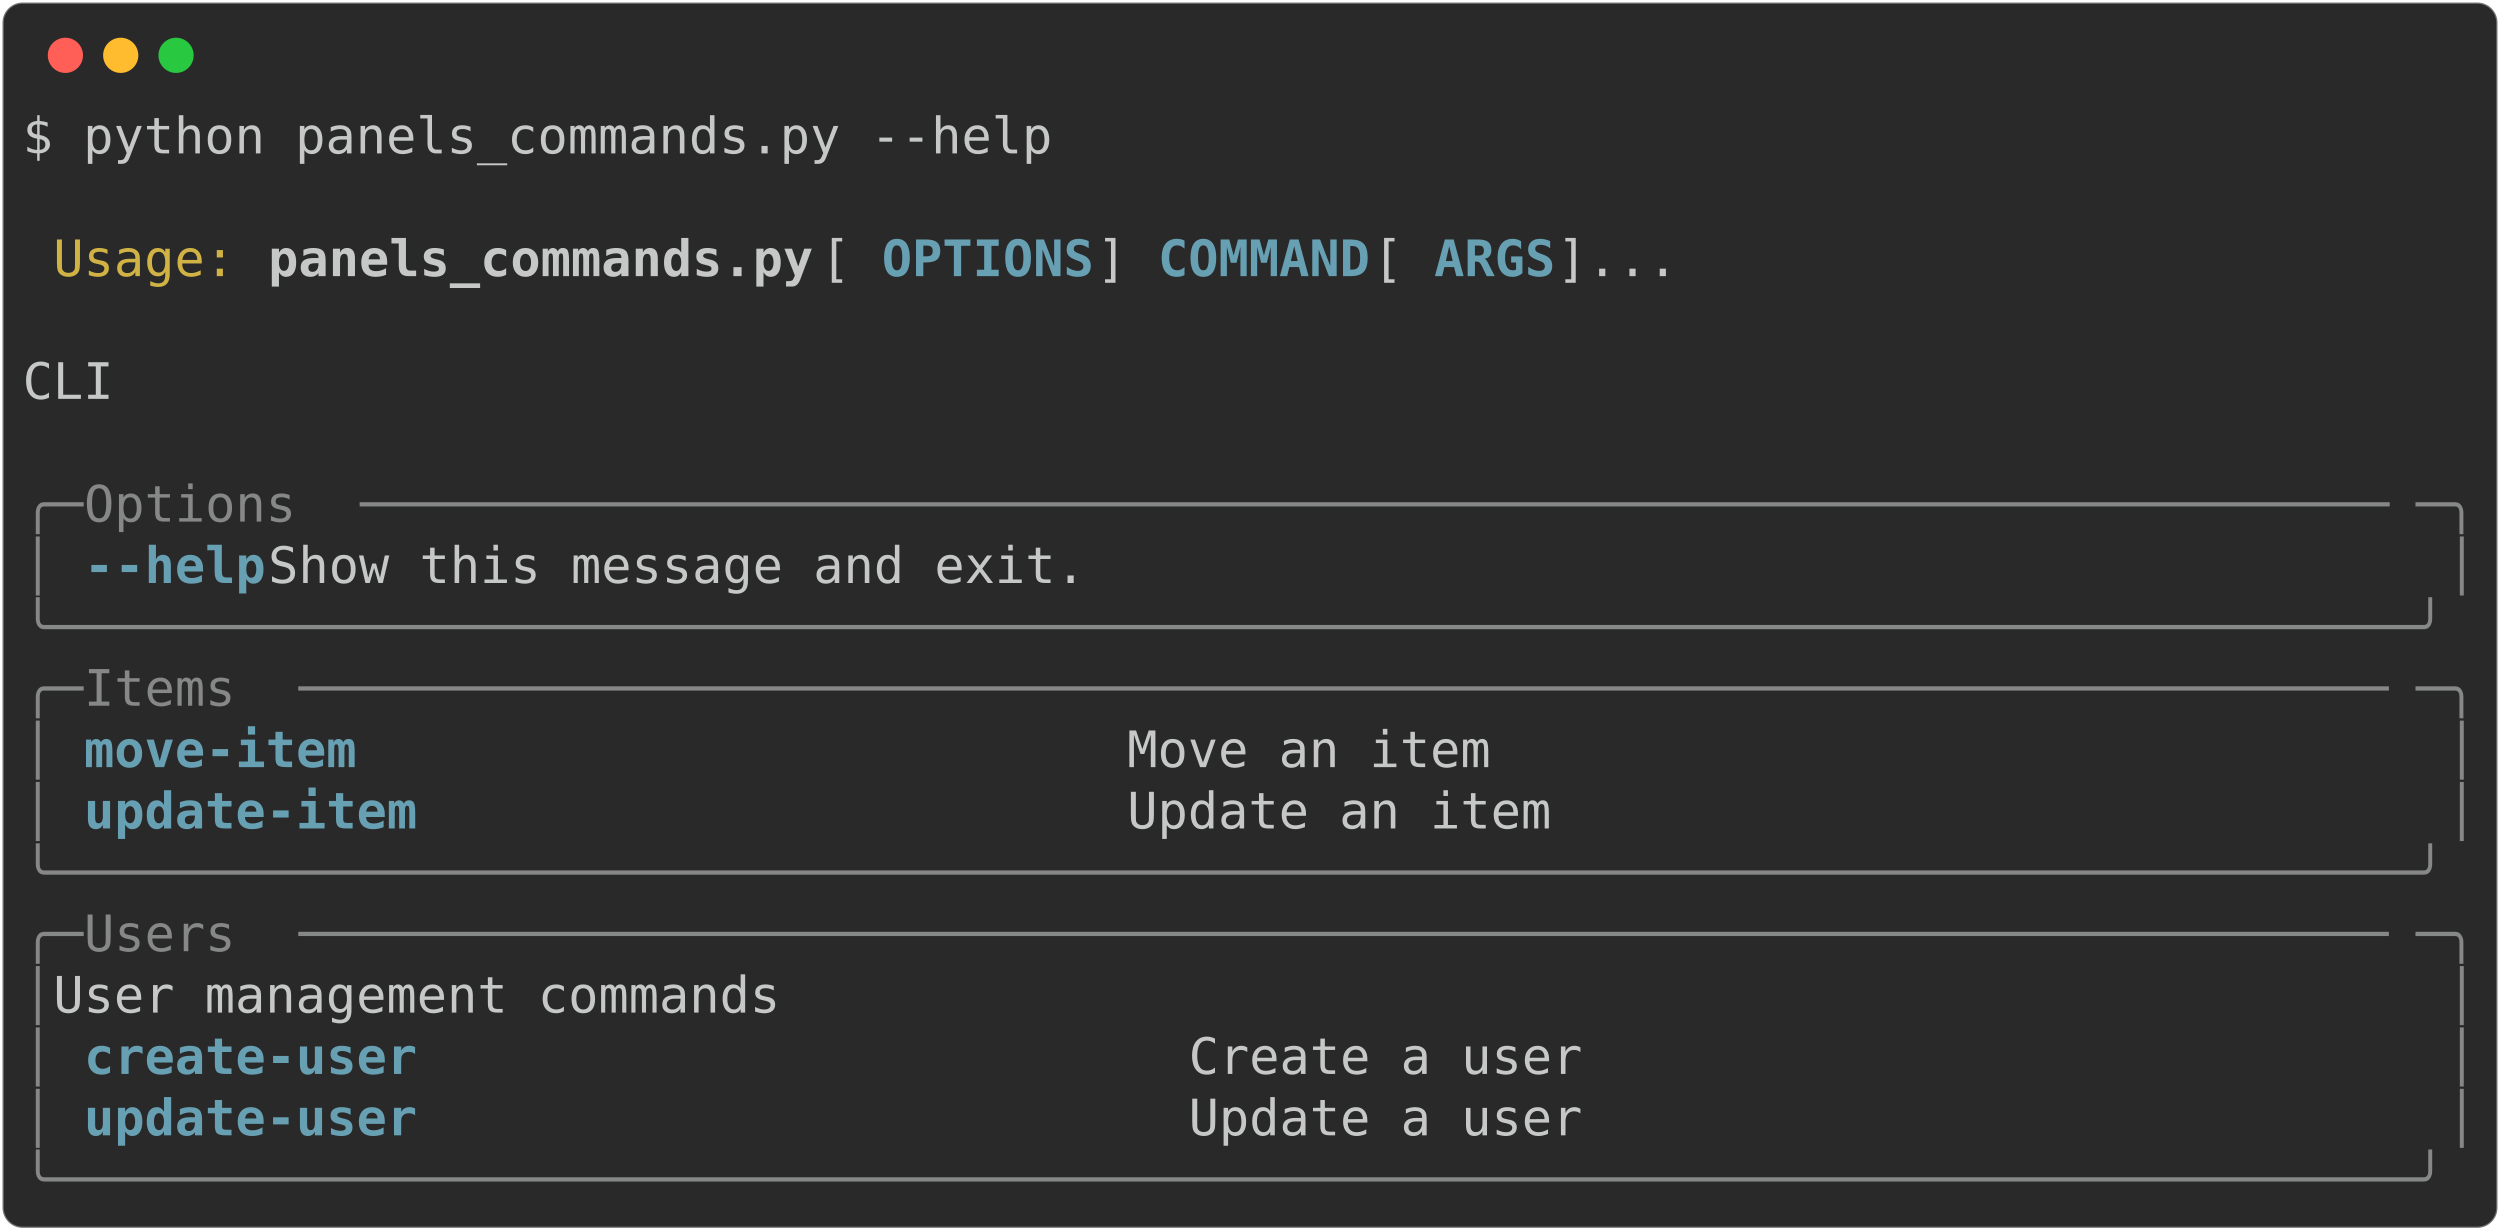
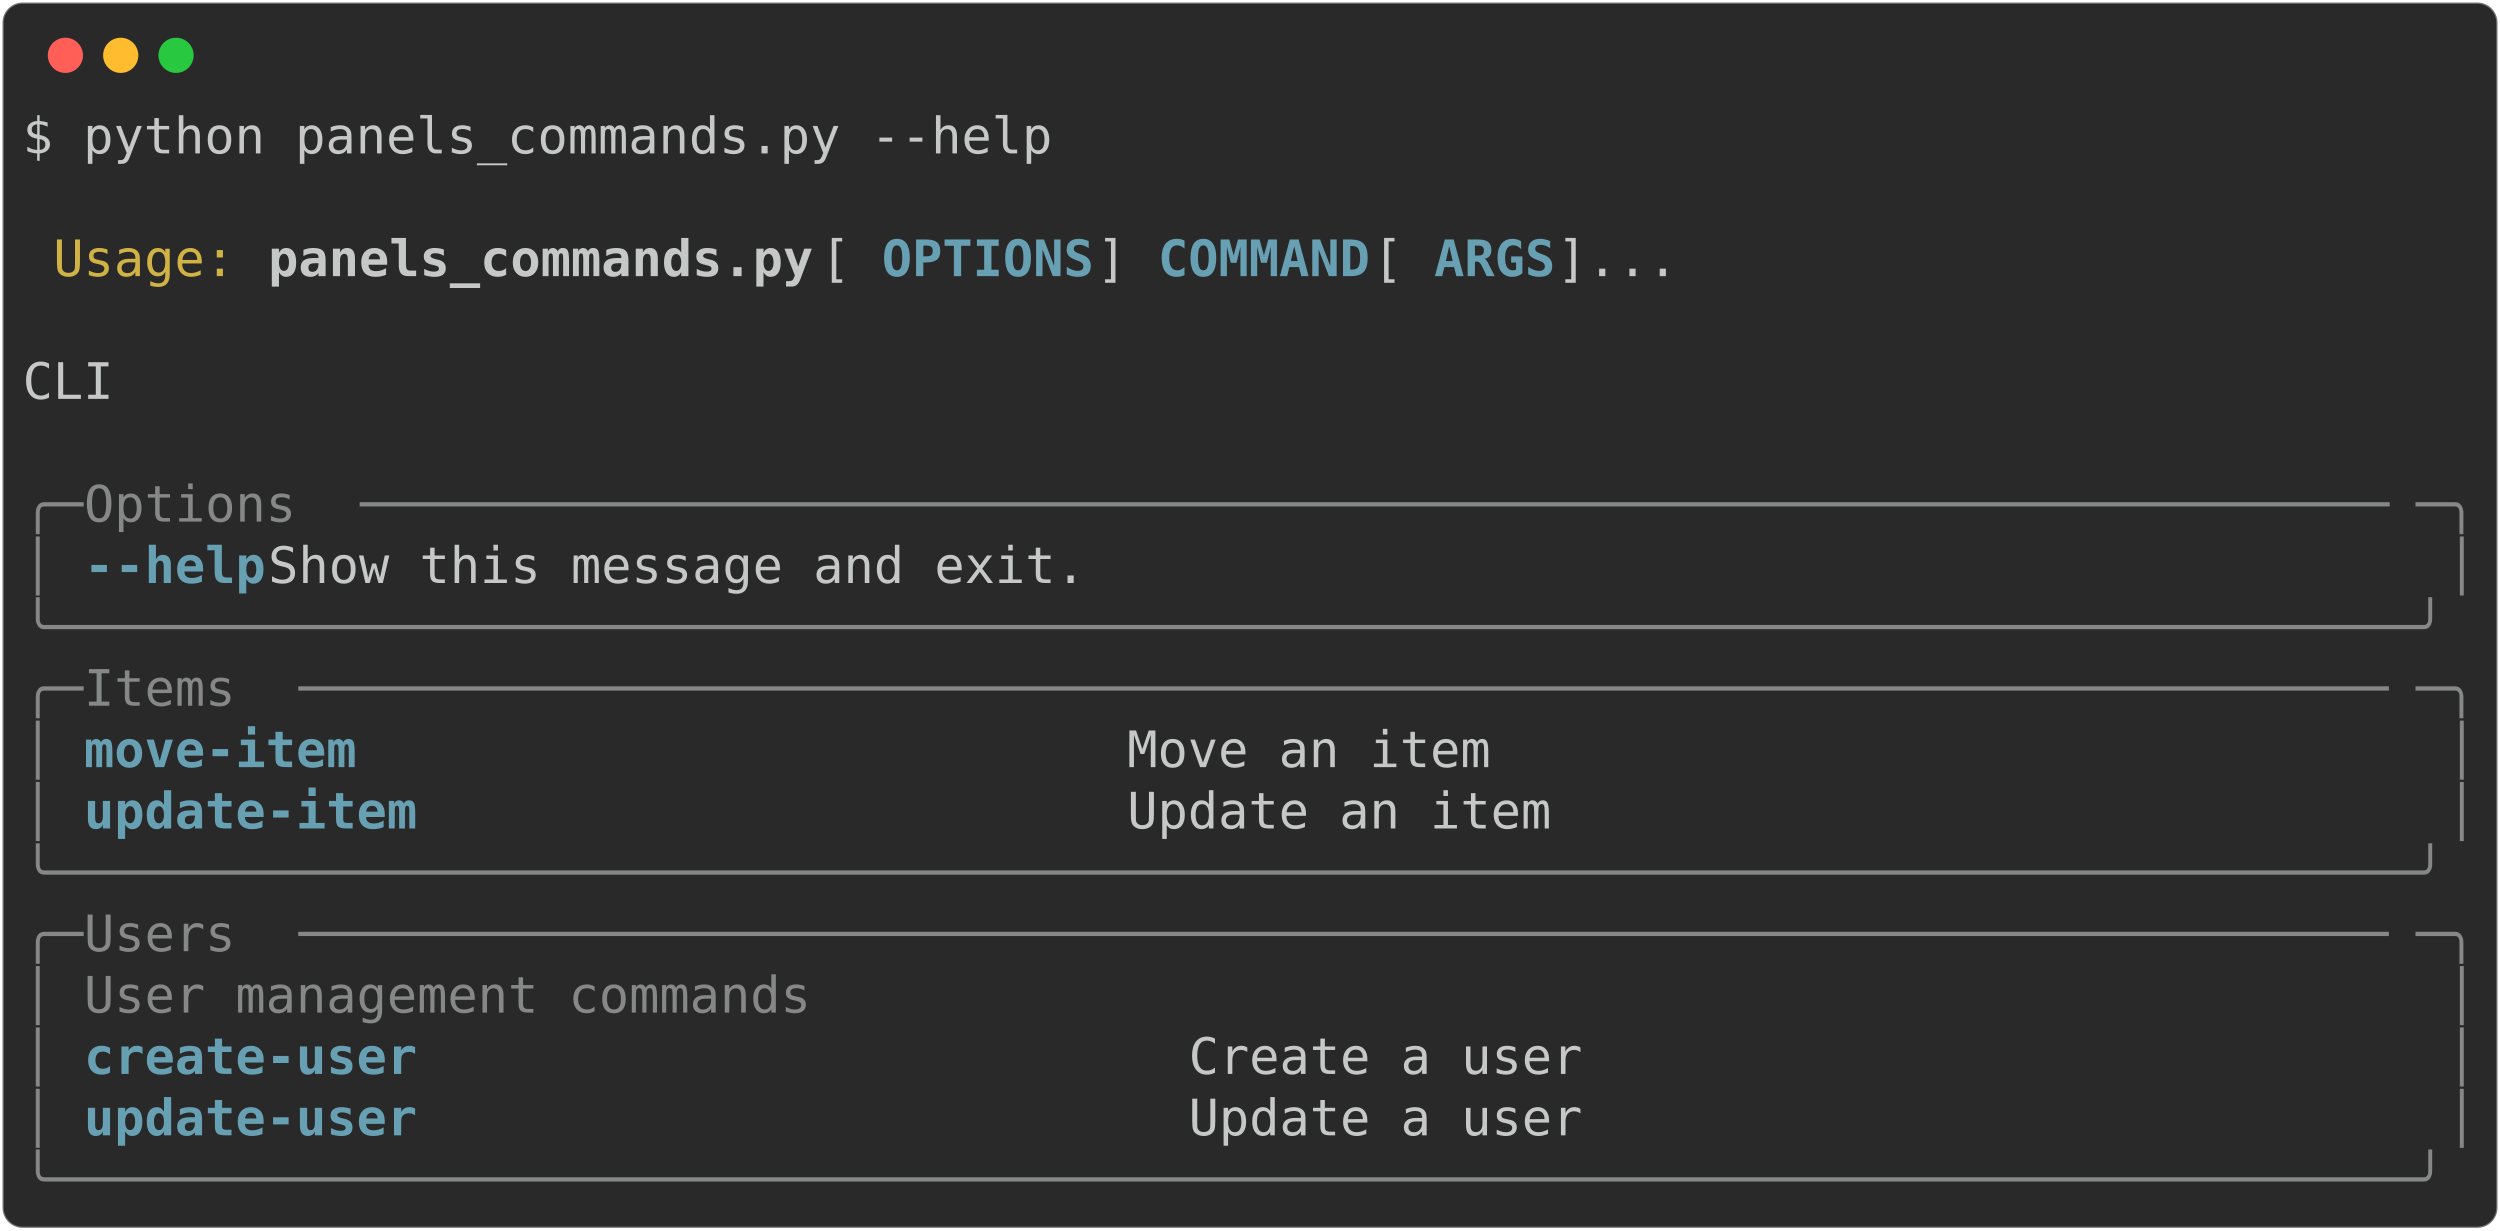
<svg xmlns="http://www.w3.org/2000/svg" class="rich-terminal" viewBox="0 0 994 489.2">
  <style>

    @font-face {
        font-family: "Fira Code";
        src: local("FiraCode-Regular"),
                url("https://cdnjs.cloudflare.com/ajax/libs/firacode/6.2.0/woff2/FiraCode-Regular.woff2") format("woff2"),
                url("https://cdnjs.cloudflare.com/ajax/libs/firacode/6.2.0/woff/FiraCode-Regular.woff") format("woff");
        font-style: normal;
        font-weight: 400;
    }
    @font-face {
        font-family: "Fira Code";
        src: local("FiraCode-Bold"),
                url("https://cdnjs.cloudflare.com/ajax/libs/firacode/6.2.0/woff2/FiraCode-Bold.woff2") format("woff2"),
                url("https://cdnjs.cloudflare.com/ajax/libs/firacode/6.2.0/woff/FiraCode-Bold.woff") format("woff");
        font-style: bold;
        font-weight: 700;
    }

-     .terminal-1191998093-matrix {
+     .terminal-4037444068-matrix {
        font-family: Fira Code, monospace;
        font-size: 20px;
        line-height: 24.4px;
        font-variant-east-asian: full-width;
    }

-     .terminal-1191998093-title {
+     .terminal-4037444068-title {
        font-size: 18px;
        font-weight: bold;
        font-family: arial;
    }

-     .terminal-1191998093-r1 { fill: #c5c8c6 }
- .terminal-1191998093-r2 { fill: #d0b344 }
- .terminal-1191998093-r3 { fill: #c5c8c6;font-weight: bold }
- .terminal-1191998093-r4 { fill: #68a0b3;font-weight: bold }
- .terminal-1191998093-r5 { fill: #868887 }
+     .terminal-4037444068-r1 { fill: #c5c8c6 }
+ .terminal-4037444068-r2 { fill: #d0b344 }
+ .terminal-4037444068-r3 { fill: #c5c8c6;font-weight: bold }
+ .terminal-4037444068-r4 { fill: #68a0b3;font-weight: bold }
+ .terminal-4037444068-r5 { fill: #868887 }
    </style>
  <defs>
-     <clipPath id="terminal-1191998093-clip-terminal">
+     <clipPath id="terminal-4037444068-clip-terminal">
      <rect x="0" y="0" width="975.0" height="438.2" />
    </clipPath>
-     <clipPath id="terminal-1191998093-line-0">
+     <clipPath id="terminal-4037444068-line-0">
      <rect x="0" y="1.5" width="976" height="24.65" />
    </clipPath>
-     <clipPath id="terminal-1191998093-line-1">
+     <clipPath id="terminal-4037444068-line-1">
      <rect x="0" y="25.9" width="976" height="24.65" />
    </clipPath>
-     <clipPath id="terminal-1191998093-line-2">
+     <clipPath id="terminal-4037444068-line-2">
      <rect x="0" y="50.3" width="976" height="24.65" />
    </clipPath>
-     <clipPath id="terminal-1191998093-line-3">
+     <clipPath id="terminal-4037444068-line-3">
      <rect x="0" y="74.7" width="976" height="24.65" />
    </clipPath>
-     <clipPath id="terminal-1191998093-line-4">
+     <clipPath id="terminal-4037444068-line-4">
      <rect x="0" y="99.1" width="976" height="24.65" />
    </clipPath>
-     <clipPath id="terminal-1191998093-line-5">
+     <clipPath id="terminal-4037444068-line-5">
      <rect x="0" y="123.5" width="976" height="24.65" />
    </clipPath>
-     <clipPath id="terminal-1191998093-line-6">
+     <clipPath id="terminal-4037444068-line-6">
      <rect x="0" y="147.9" width="976" height="24.65" />
    </clipPath>
-     <clipPath id="terminal-1191998093-line-7">
+     <clipPath id="terminal-4037444068-line-7">
      <rect x="0" y="172.3" width="976" height="24.65" />
    </clipPath>
-     <clipPath id="terminal-1191998093-line-8">
+     <clipPath id="terminal-4037444068-line-8">
      <rect x="0" y="196.7" width="976" height="24.65" />
    </clipPath>
-     <clipPath id="terminal-1191998093-line-9">
+     <clipPath id="terminal-4037444068-line-9">
      <rect x="0" y="221.1" width="976" height="24.65" />
    </clipPath>
-     <clipPath id="terminal-1191998093-line-10">
+     <clipPath id="terminal-4037444068-line-10">
      <rect x="0" y="245.5" width="976" height="24.65" />
    </clipPath>
-     <clipPath id="terminal-1191998093-line-11">
+     <clipPath id="terminal-4037444068-line-11">
      <rect x="0" y="269.9" width="976" height="24.65" />
    </clipPath>
-     <clipPath id="terminal-1191998093-line-12">
+     <clipPath id="terminal-4037444068-line-12">
      <rect x="0" y="294.3" width="976" height="24.65" />
    </clipPath>
-     <clipPath id="terminal-1191998093-line-13">
+     <clipPath id="terminal-4037444068-line-13">
      <rect x="0" y="318.7" width="976" height="24.65" />
    </clipPath>
-     <clipPath id="terminal-1191998093-line-14">
+     <clipPath id="terminal-4037444068-line-14">
      <rect x="0" y="343.1" width="976" height="24.65" />
    </clipPath>
-     <clipPath id="terminal-1191998093-line-15">
+     <clipPath id="terminal-4037444068-line-15">
      <rect x="0" y="367.5" width="976" height="24.65" />
    </clipPath>
-     <clipPath id="terminal-1191998093-line-16">
+     <clipPath id="terminal-4037444068-line-16">
      <rect x="0" y="391.9" width="976" height="24.65" />
    </clipPath>
  </defs>
  <rect fill="#292929" stroke="rgba(255,255,255,0.35)" stroke-width="1" x="1" y="1" width="992" height="487.2" rx="8" />
  <g transform="translate(26,22)">
    <circle cx="0" cy="0" r="7" fill="#ff5f57" />
    <circle cx="22" cy="0" r="7" fill="#febc2e" />
    <circle cx="44" cy="0" r="7" fill="#28c840" />
  </g>
-   <g transform="translate(9, 41)" clip-path="url(#terminal-1191998093-clip-terminal)">
-     <g class="terminal-1191998093-matrix">
-       <text class="terminal-1191998093-r1" x="0" y="20" textLength="414.8" clip-path="url(#terminal-1191998093-line-0)">$ python panels_commands.py --help</text>
-       <text class="terminal-1191998093-r1" x="976" y="20" textLength="12.2" clip-path="url(#terminal-1191998093-line-0)">
+   <g transform="translate(9, 41)" clip-path="url(#terminal-4037444068-clip-terminal)">
+     <g class="terminal-4037444068-matrix">
+       <text class="terminal-4037444068-r1" x="0" y="20" textLength="414.8" clip-path="url(#terminal-4037444068-line-0)">$ python panels_commands.py --help</text>
+       <text class="terminal-4037444068-r1" x="976" y="20" textLength="12.2" clip-path="url(#terminal-4037444068-line-0)">
</text>
-       <text class="terminal-1191998093-r1" x="976" y="44.4" textLength="12.2" clip-path="url(#terminal-1191998093-line-1)">
+       <text class="terminal-4037444068-r1" x="976" y="44.4" textLength="12.2" clip-path="url(#terminal-4037444068-line-1)">
</text>
-       <text class="terminal-1191998093-r2" x="12.2" y="68.8" textLength="73.2" clip-path="url(#terminal-1191998093-line-2)">Usage:</text>
-       <text class="terminal-1191998093-r3" x="97.6" y="68.8" textLength="219.6" clip-path="url(#terminal-1191998093-line-2)">panels_commands.py</text>
-       <text class="terminal-1191998093-r1" x="317.2" y="68.8" textLength="24.4" clip-path="url(#terminal-1191998093-line-2)"> [</text>
-       <text class="terminal-1191998093-r4" x="341.6" y="68.8" textLength="85.4" clip-path="url(#terminal-1191998093-line-2)">OPTIONS</text>
-       <text class="terminal-1191998093-r1" x="427" y="68.8" textLength="24.4" clip-path="url(#terminal-1191998093-line-2)">] </text>
-       <text class="terminal-1191998093-r4" x="451.4" y="68.8" textLength="85.4" clip-path="url(#terminal-1191998093-line-2)">COMMAND</text>
-       <text class="terminal-1191998093-r1" x="536.8" y="68.8" textLength="24.4" clip-path="url(#terminal-1191998093-line-2)"> [</text>
-       <text class="terminal-1191998093-r4" x="561.2" y="68.8" textLength="48.8" clip-path="url(#terminal-1191998093-line-2)">ARGS</text>
-       <text class="terminal-1191998093-r1" x="610" y="68.8" textLength="366" clip-path="url(#terminal-1191998093-line-2)">]...                          </text>
-       <text class="terminal-1191998093-r1" x="976" y="68.8" textLength="12.2" clip-path="url(#terminal-1191998093-line-2)">
+       <text class="terminal-4037444068-r2" x="12.2" y="68.8" textLength="73.2" clip-path="url(#terminal-4037444068-line-2)">Usage:</text>
+       <text class="terminal-4037444068-r3" x="97.6" y="68.8" textLength="219.6" clip-path="url(#terminal-4037444068-line-2)">panels_commands.py</text>
+       <text class="terminal-4037444068-r1" x="317.2" y="68.8" textLength="24.4" clip-path="url(#terminal-4037444068-line-2)"> [</text>
+       <text class="terminal-4037444068-r4" x="341.6" y="68.8" textLength="85.4" clip-path="url(#terminal-4037444068-line-2)">OPTIONS</text>
+       <text class="terminal-4037444068-r1" x="427" y="68.8" textLength="24.4" clip-path="url(#terminal-4037444068-line-2)">] </text>
+       <text class="terminal-4037444068-r4" x="451.4" y="68.8" textLength="85.4" clip-path="url(#terminal-4037444068-line-2)">COMMAND</text>
+       <text class="terminal-4037444068-r1" x="536.8" y="68.8" textLength="24.4" clip-path="url(#terminal-4037444068-line-2)"> [</text>
+       <text class="terminal-4037444068-r4" x="561.2" y="68.8" textLength="48.8" clip-path="url(#terminal-4037444068-line-2)">ARGS</text>
+       <text class="terminal-4037444068-r1" x="610" y="68.8" textLength="366" clip-path="url(#terminal-4037444068-line-2)">]...                          </text>
+       <text class="terminal-4037444068-r1" x="976" y="68.8" textLength="12.2" clip-path="url(#terminal-4037444068-line-2)">
</text>
-       <text class="terminal-1191998093-r1" x="976" y="93.2" textLength="12.2" clip-path="url(#terminal-1191998093-line-3)">
+       <text class="terminal-4037444068-r1" x="976" y="93.2" textLength="12.2" clip-path="url(#terminal-4037444068-line-3)">
</text>
-       <text class="terminal-1191998093-r1" x="0" y="117.6" textLength="976" clip-path="url(#terminal-1191998093-line-4)"> CLI                                                                            </text>
-       <text class="terminal-1191998093-r1" x="976" y="117.6" textLength="12.2" clip-path="url(#terminal-1191998093-line-4)">
+       <text class="terminal-4037444068-r1" x="0" y="117.6" textLength="976" clip-path="url(#terminal-4037444068-line-4)"> CLI                                                                            </text>
+       <text class="terminal-4037444068-r1" x="976" y="117.6" textLength="12.2" clip-path="url(#terminal-4037444068-line-4)">
</text>
-       <text class="terminal-1191998093-r1" x="976" y="142" textLength="12.2" clip-path="url(#terminal-1191998093-line-5)">
+       <text class="terminal-4037444068-r1" x="976" y="142" textLength="12.2" clip-path="url(#terminal-4037444068-line-5)">
</text>
-       <text class="terminal-1191998093-r5" x="0" y="166.4" textLength="24.4" clip-path="url(#terminal-1191998093-line-6)">╭─</text>
-       <text class="terminal-1191998093-r5" x="24.4" y="166.4" textLength="109.8" clip-path="url(#terminal-1191998093-line-6)"> Options </text>
-       <text class="terminal-1191998093-r5" x="134.2" y="166.4" textLength="817.4" clip-path="url(#terminal-1191998093-line-6)">───────────────────────────────────────────────────────────────────</text>
-       <text class="terminal-1191998093-r5" x="951.6" y="166.4" textLength="24.4" clip-path="url(#terminal-1191998093-line-6)">─╮</text>
-       <text class="terminal-1191998093-r1" x="976" y="166.4" textLength="12.2" clip-path="url(#terminal-1191998093-line-6)">
+       <text class="terminal-4037444068-r5" x="0" y="166.4" textLength="24.4" clip-path="url(#terminal-4037444068-line-6)">╭─</text>
+       <text class="terminal-4037444068-r5" x="24.4" y="166.4" textLength="109.8" clip-path="url(#terminal-4037444068-line-6)"> Options </text>
+       <text class="terminal-4037444068-r5" x="134.2" y="166.4" textLength="817.4" clip-path="url(#terminal-4037444068-line-6)">───────────────────────────────────────────────────────────────────</text>
+       <text class="terminal-4037444068-r5" x="951.6" y="166.4" textLength="24.4" clip-path="url(#terminal-4037444068-line-6)">─╮</text>
+       <text class="terminal-4037444068-r1" x="976" y="166.4" textLength="12.2" clip-path="url(#terminal-4037444068-line-6)">
</text>
-       <text class="terminal-1191998093-r5" x="0" y="190.8" textLength="12.2" clip-path="url(#terminal-1191998093-line-7)">│</text>
-       <text class="terminal-1191998093-r4" x="24.4" y="190.8" textLength="73.2" clip-path="url(#terminal-1191998093-line-7)">--help</text>
-       <text class="terminal-1191998093-r1" x="97.6" y="190.8" textLength="866.2" clip-path="url(#terminal-1191998093-line-7)">  Show this message and exit.                                          </text>
-       <text class="terminal-1191998093-r5" x="963.8" y="190.8" textLength="12.2" clip-path="url(#terminal-1191998093-line-7)">│</text>
-       <text class="terminal-1191998093-r1" x="976" y="190.8" textLength="12.2" clip-path="url(#terminal-1191998093-line-7)">
+       <text class="terminal-4037444068-r5" x="0" y="190.8" textLength="12.2" clip-path="url(#terminal-4037444068-line-7)">│</text>
+       <text class="terminal-4037444068-r4" x="24.4" y="190.8" textLength="73.2" clip-path="url(#terminal-4037444068-line-7)">--help</text>
+       <text class="terminal-4037444068-r1" x="97.6" y="190.8" textLength="866.2" clip-path="url(#terminal-4037444068-line-7)">  Show this message and exit.                                          </text>
+       <text class="terminal-4037444068-r5" x="963.8" y="190.8" textLength="12.2" clip-path="url(#terminal-4037444068-line-7)">│</text>
+       <text class="terminal-4037444068-r1" x="976" y="190.8" textLength="12.2" clip-path="url(#terminal-4037444068-line-7)">
</text>
-       <text class="terminal-1191998093-r5" x="0" y="215.2" textLength="976" clip-path="url(#terminal-1191998093-line-8)">╰──────────────────────────────────────────────────────────────────────────────╯</text>
-       <text class="terminal-1191998093-r1" x="976" y="215.2" textLength="12.2" clip-path="url(#terminal-1191998093-line-8)">
+       <text class="terminal-4037444068-r5" x="0" y="215.2" textLength="976" clip-path="url(#terminal-4037444068-line-8)">╰──────────────────────────────────────────────────────────────────────────────╯</text>
+       <text class="terminal-4037444068-r1" x="976" y="215.2" textLength="12.2" clip-path="url(#terminal-4037444068-line-8)">
</text>
-       <text class="terminal-1191998093-r5" x="0" y="239.6" textLength="24.4" clip-path="url(#terminal-1191998093-line-9)">╭─</text>
-       <text class="terminal-1191998093-r5" x="24.4" y="239.6" textLength="85.4" clip-path="url(#terminal-1191998093-line-9)"> Items </text>
-       <text class="terminal-1191998093-r5" x="109.8" y="239.6" textLength="841.8" clip-path="url(#terminal-1191998093-line-9)">─────────────────────────────────────────────────────────────────────</text>
-       <text class="terminal-1191998093-r5" x="951.6" y="239.6" textLength="24.4" clip-path="url(#terminal-1191998093-line-9)">─╮</text>
-       <text class="terminal-1191998093-r1" x="976" y="239.6" textLength="12.2" clip-path="url(#terminal-1191998093-line-9)">
+       <text class="terminal-4037444068-r5" x="0" y="239.6" textLength="24.4" clip-path="url(#terminal-4037444068-line-9)">╭─</text>
+       <text class="terminal-4037444068-r5" x="24.4" y="239.6" textLength="85.4" clip-path="url(#terminal-4037444068-line-9)"> Items </text>
+       <text class="terminal-4037444068-r5" x="109.8" y="239.6" textLength="841.8" clip-path="url(#terminal-4037444068-line-9)">─────────────────────────────────────────────────────────────────────</text>
+       <text class="terminal-4037444068-r5" x="951.6" y="239.6" textLength="24.4" clip-path="url(#terminal-4037444068-line-9)">─╮</text>
+       <text class="terminal-4037444068-r1" x="976" y="239.6" textLength="12.2" clip-path="url(#terminal-4037444068-line-9)">
</text>
-       <text class="terminal-1191998093-r5" x="0" y="264" textLength="12.2" clip-path="url(#terminal-1191998093-line-10)">│</text>
-       <text class="terminal-1191998093-r4" x="24.4" y="264" textLength="402.6" clip-path="url(#terminal-1191998093-line-10)">move-item                        </text>
-       <text class="terminal-1191998093-r1" x="439.2" y="264" textLength="524.6" clip-path="url(#terminal-1191998093-line-10)"> Move an item                              </text>
-       <text class="terminal-1191998093-r5" x="963.8" y="264" textLength="12.2" clip-path="url(#terminal-1191998093-line-10)">│</text>
-       <text class="terminal-1191998093-r1" x="976" y="264" textLength="12.2" clip-path="url(#terminal-1191998093-line-10)">
+       <text class="terminal-4037444068-r5" x="0" y="264" textLength="12.2" clip-path="url(#terminal-4037444068-line-10)">│</text>
+       <text class="terminal-4037444068-r4" x="24.4" y="264" textLength="402.6" clip-path="url(#terminal-4037444068-line-10)">move-item                        </text>
+       <text class="terminal-4037444068-r1" x="439.2" y="264" textLength="524.6" clip-path="url(#terminal-4037444068-line-10)"> Move an item                              </text>
+       <text class="terminal-4037444068-r5" x="963.8" y="264" textLength="12.2" clip-path="url(#terminal-4037444068-line-10)">│</text>
+       <text class="terminal-4037444068-r1" x="976" y="264" textLength="12.2" clip-path="url(#terminal-4037444068-line-10)">
</text>
-       <text class="terminal-1191998093-r5" x="0" y="288.4" textLength="12.2" clip-path="url(#terminal-1191998093-line-11)">│</text>
-       <text class="terminal-1191998093-r4" x="24.4" y="288.4" textLength="402.6" clip-path="url(#terminal-1191998093-line-11)">update-item                      </text>
-       <text class="terminal-1191998093-r1" x="439.2" y="288.4" textLength="524.6" clip-path="url(#terminal-1191998093-line-11)"> Update an item                            </text>
-       <text class="terminal-1191998093-r5" x="963.8" y="288.4" textLength="12.2" clip-path="url(#terminal-1191998093-line-11)">│</text>
-       <text class="terminal-1191998093-r1" x="976" y="288.4" textLength="12.2" clip-path="url(#terminal-1191998093-line-11)">
+       <text class="terminal-4037444068-r5" x="0" y="288.4" textLength="12.2" clip-path="url(#terminal-4037444068-line-11)">│</text>
+       <text class="terminal-4037444068-r4" x="24.4" y="288.4" textLength="402.6" clip-path="url(#terminal-4037444068-line-11)">update-item                      </text>
+       <text class="terminal-4037444068-r1" x="439.2" y="288.4" textLength="524.6" clip-path="url(#terminal-4037444068-line-11)"> Update an item                            </text>
+       <text class="terminal-4037444068-r5" x="963.8" y="288.4" textLength="12.2" clip-path="url(#terminal-4037444068-line-11)">│</text>
+       <text class="terminal-4037444068-r1" x="976" y="288.4" textLength="12.2" clip-path="url(#terminal-4037444068-line-11)">
</text>
-       <text class="terminal-1191998093-r5" x="0" y="312.8" textLength="976" clip-path="url(#terminal-1191998093-line-12)">╰──────────────────────────────────────────────────────────────────────────────╯</text>
-       <text class="terminal-1191998093-r1" x="976" y="312.8" textLength="12.2" clip-path="url(#terminal-1191998093-line-12)">
+       <text class="terminal-4037444068-r5" x="0" y="312.8" textLength="976" clip-path="url(#terminal-4037444068-line-12)">╰──────────────────────────────────────────────────────────────────────────────╯</text>
+       <text class="terminal-4037444068-r1" x="976" y="312.8" textLength="12.2" clip-path="url(#terminal-4037444068-line-12)">
</text>
-       <text class="terminal-1191998093-r5" x="0" y="337.2" textLength="24.4" clip-path="url(#terminal-1191998093-line-13)">╭─</text>
-       <text class="terminal-1191998093-r5" x="24.4" y="337.2" textLength="85.4" clip-path="url(#terminal-1191998093-line-13)"> Users </text>
-       <text class="terminal-1191998093-r5" x="109.8" y="337.2" textLength="841.8" clip-path="url(#terminal-1191998093-line-13)">─────────────────────────────────────────────────────────────────────</text>
-       <text class="terminal-1191998093-r5" x="951.6" y="337.2" textLength="24.4" clip-path="url(#terminal-1191998093-line-13)">─╮</text>
-       <text class="terminal-1191998093-r1" x="976" y="337.2" textLength="12.2" clip-path="url(#terminal-1191998093-line-13)">
+       <text class="terminal-4037444068-r5" x="0" y="337.2" textLength="24.4" clip-path="url(#terminal-4037444068-line-13)">╭─</text>
+       <text class="terminal-4037444068-r5" x="24.4" y="337.2" textLength="85.4" clip-path="url(#terminal-4037444068-line-13)"> Users </text>
+       <text class="terminal-4037444068-r5" x="109.8" y="337.2" textLength="841.8" clip-path="url(#terminal-4037444068-line-13)">─────────────────────────────────────────────────────────────────────</text>
+       <text class="terminal-4037444068-r5" x="951.6" y="337.2" textLength="24.4" clip-path="url(#terminal-4037444068-line-13)">─╮</text>
+       <text class="terminal-4037444068-r1" x="976" y="337.2" textLength="12.2" clip-path="url(#terminal-4037444068-line-13)">
</text>
-       <text class="terminal-1191998093-r5" x="0" y="361.6" textLength="12.2" clip-path="url(#terminal-1191998093-line-14)">│</text>
-       <text class="terminal-1191998093-r1" x="12.2" y="361.6" textLength="951.6" clip-path="url(#terminal-1191998093-line-14)"> User management commands                                                     </text>
-       <text class="terminal-1191998093-r5" x="963.8" y="361.6" textLength="12.2" clip-path="url(#terminal-1191998093-line-14)">│</text>
-       <text class="terminal-1191998093-r1" x="976" y="361.6" textLength="12.2" clip-path="url(#terminal-1191998093-line-14)">
+       <text class="terminal-4037444068-r5" x="0" y="361.6" textLength="12.2" clip-path="url(#terminal-4037444068-line-14)">│</text>
+       <text class="terminal-4037444068-r5" x="24.4" y="361.6" textLength="292.8" clip-path="url(#terminal-4037444068-line-14)">User management commands</text>
+       <text class="terminal-4037444068-r5" x="963.8" y="361.6" textLength="12.2" clip-path="url(#terminal-4037444068-line-14)">│</text>
+       <text class="terminal-4037444068-r1" x="976" y="361.6" textLength="12.2" clip-path="url(#terminal-4037444068-line-14)">
</text>
-       <text class="terminal-1191998093-r5" x="0" y="386" textLength="12.2" clip-path="url(#terminal-1191998093-line-15)">│</text>
-       <text class="terminal-1191998093-r4" x="24.4" y="386" textLength="427" clip-path="url(#terminal-1191998093-line-15)">create-user                        </text>
-       <text class="terminal-1191998093-r1" x="463.6" y="386" textLength="500.2" clip-path="url(#terminal-1191998093-line-15)"> Create a user                           </text>
-       <text class="terminal-1191998093-r5" x="963.8" y="386" textLength="12.2" clip-path="url(#terminal-1191998093-line-15)">│</text>
-       <text class="terminal-1191998093-r1" x="976" y="386" textLength="12.2" clip-path="url(#terminal-1191998093-line-15)">
+       <text class="terminal-4037444068-r5" x="0" y="386" textLength="12.2" clip-path="url(#terminal-4037444068-line-15)">│</text>
+       <text class="terminal-4037444068-r4" x="24.4" y="386" textLength="427" clip-path="url(#terminal-4037444068-line-15)">create-user                        </text>
+       <text class="terminal-4037444068-r1" x="463.6" y="386" textLength="500.2" clip-path="url(#terminal-4037444068-line-15)"> Create a user                           </text>
+       <text class="terminal-4037444068-r5" x="963.8" y="386" textLength="12.2" clip-path="url(#terminal-4037444068-line-15)">│</text>
+       <text class="terminal-4037444068-r1" x="976" y="386" textLength="12.2" clip-path="url(#terminal-4037444068-line-15)">
</text>
-       <text class="terminal-1191998093-r5" x="0" y="410.4" textLength="12.2" clip-path="url(#terminal-1191998093-line-16)">│</text>
-       <text class="terminal-1191998093-r4" x="24.4" y="410.4" textLength="427" clip-path="url(#terminal-1191998093-line-16)">update-user                        </text>
-       <text class="terminal-1191998093-r1" x="463.6" y="410.4" textLength="500.2" clip-path="url(#terminal-1191998093-line-16)"> Update a user                           </text>
-       <text class="terminal-1191998093-r5" x="963.8" y="410.4" textLength="12.2" clip-path="url(#terminal-1191998093-line-16)">│</text>
-       <text class="terminal-1191998093-r1" x="976" y="410.4" textLength="12.2" clip-path="url(#terminal-1191998093-line-16)">
+       <text class="terminal-4037444068-r5" x="0" y="410.4" textLength="12.2" clip-path="url(#terminal-4037444068-line-16)">│</text>
+       <text class="terminal-4037444068-r4" x="24.4" y="410.4" textLength="427" clip-path="url(#terminal-4037444068-line-16)">update-user                        </text>
+       <text class="terminal-4037444068-r1" x="463.6" y="410.4" textLength="500.2" clip-path="url(#terminal-4037444068-line-16)"> Update a user                           </text>
+       <text class="terminal-4037444068-r5" x="963.8" y="410.4" textLength="12.2" clip-path="url(#terminal-4037444068-line-16)">│</text>
+       <text class="terminal-4037444068-r1" x="976" y="410.4" textLength="12.2" clip-path="url(#terminal-4037444068-line-16)">
</text>
-       <text class="terminal-1191998093-r5" x="0" y="434.8" textLength="976" clip-path="url(#terminal-1191998093-line-17)">╰──────────────────────────────────────────────────────────────────────────────╯</text>
-       <text class="terminal-1191998093-r1" x="976" y="434.8" textLength="12.2" clip-path="url(#terminal-1191998093-line-17)">
+       <text class="terminal-4037444068-r5" x="0" y="434.8" textLength="976" clip-path="url(#terminal-4037444068-line-17)">╰──────────────────────────────────────────────────────────────────────────────╯</text>
+       <text class="terminal-4037444068-r1" x="976" y="434.8" textLength="12.2" clip-path="url(#terminal-4037444068-line-17)">
</text>
    </g>
  </g>
</svg>
